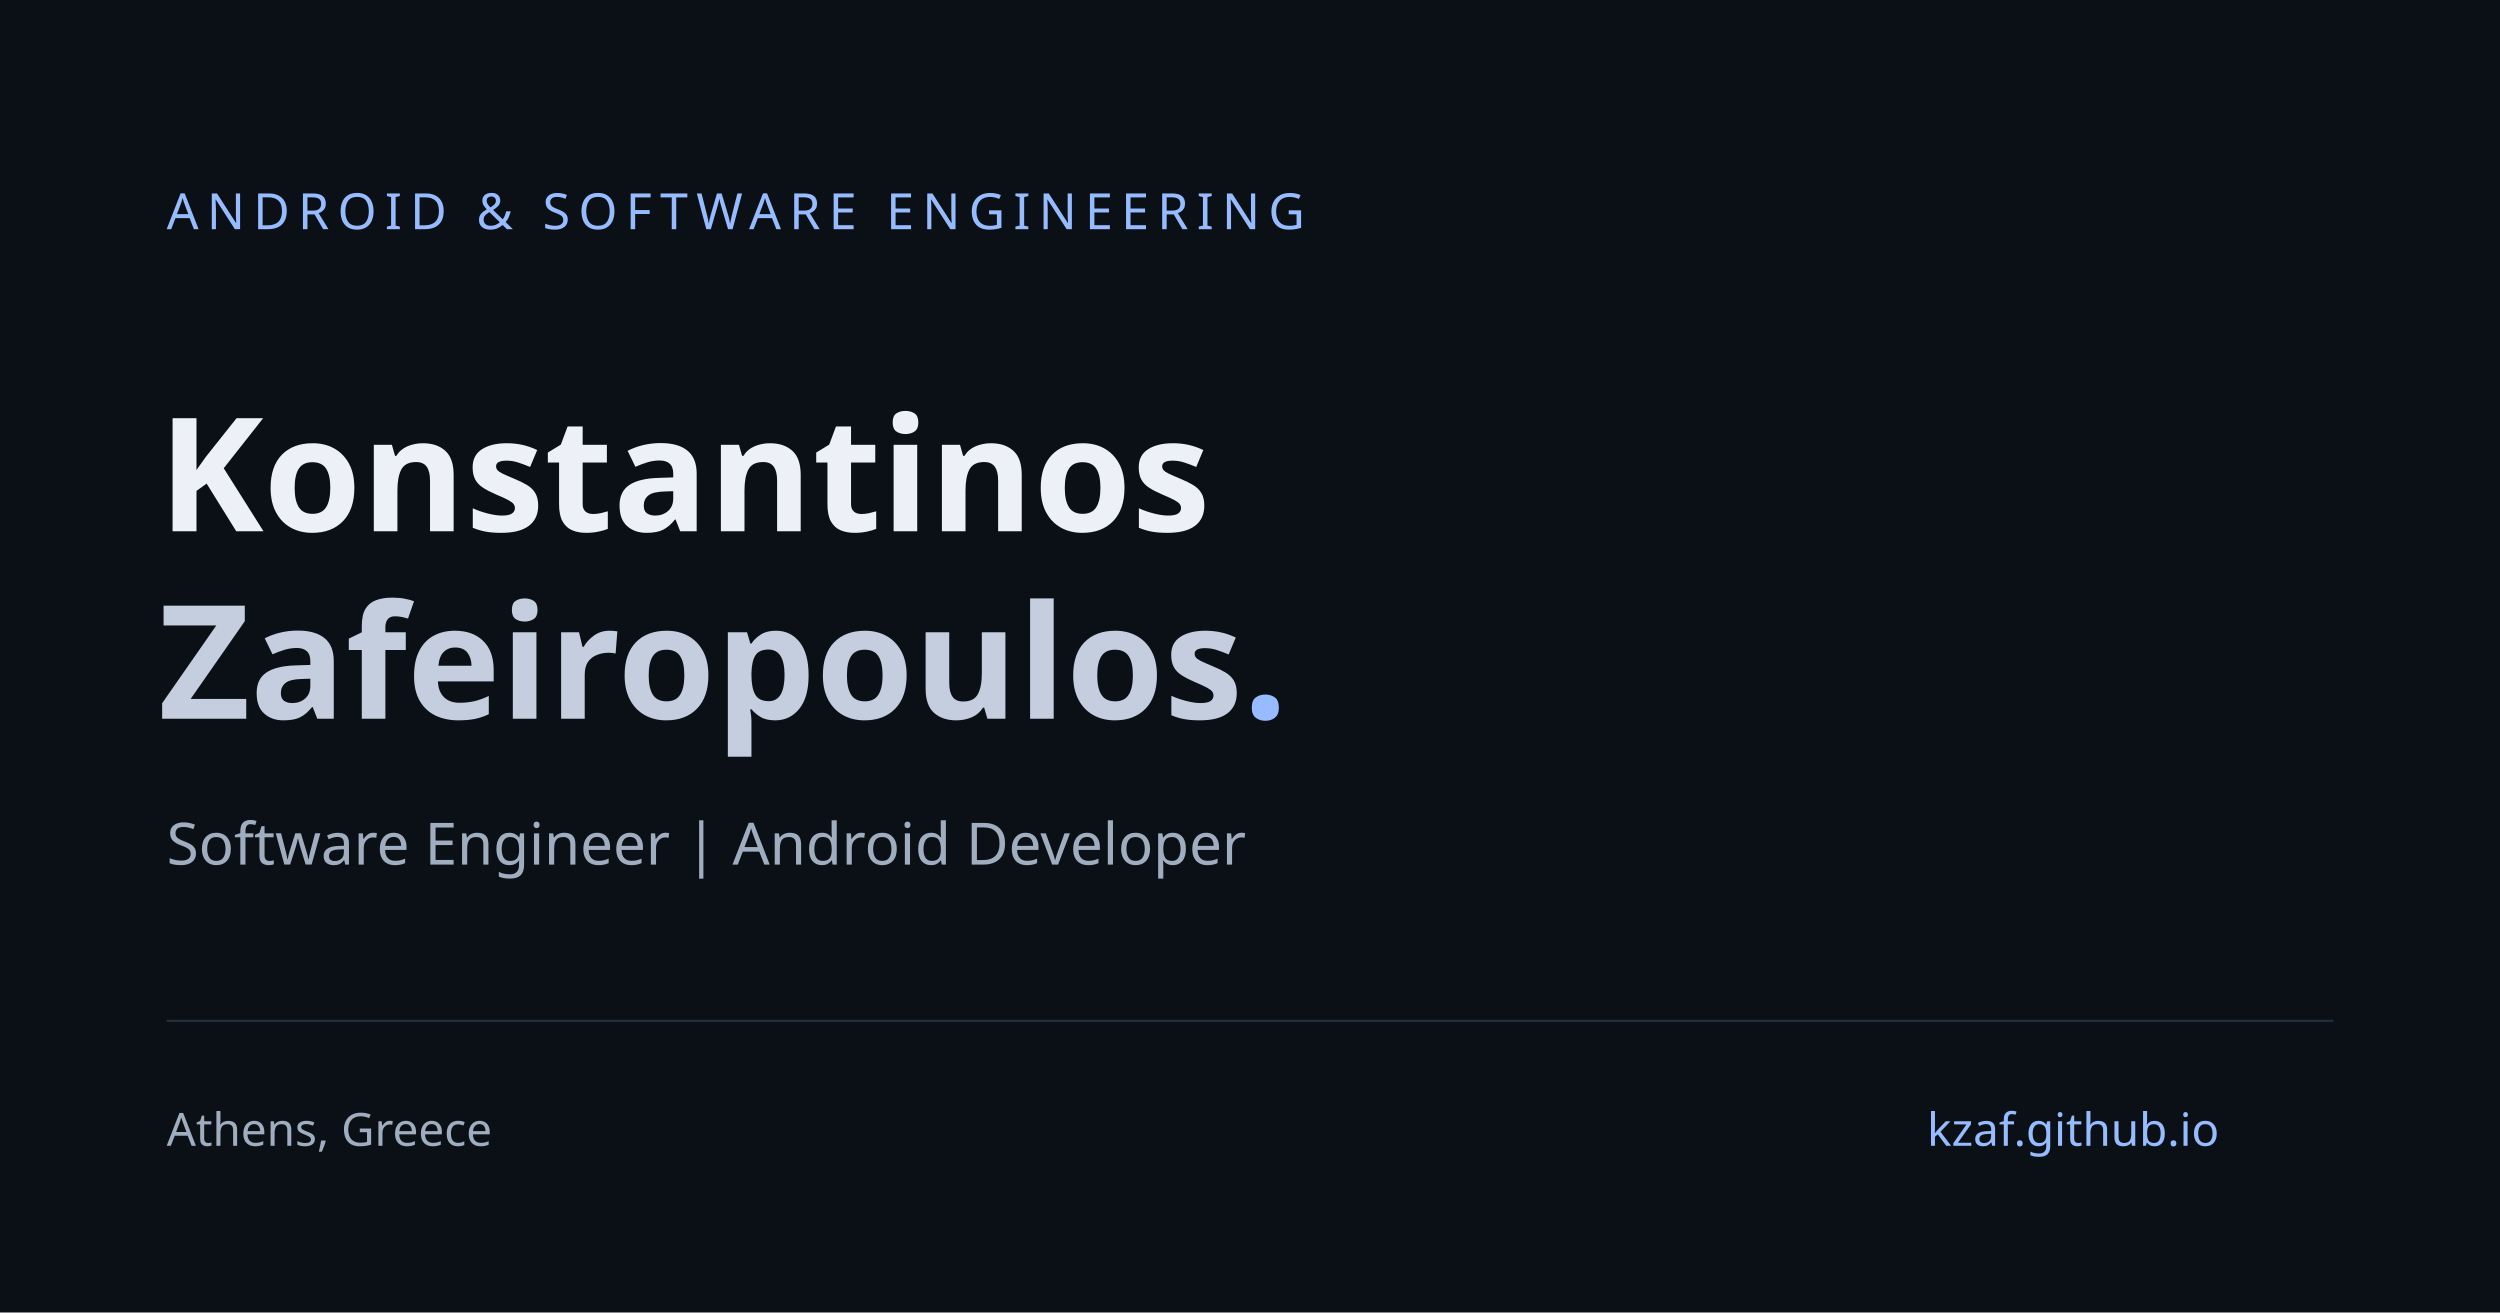
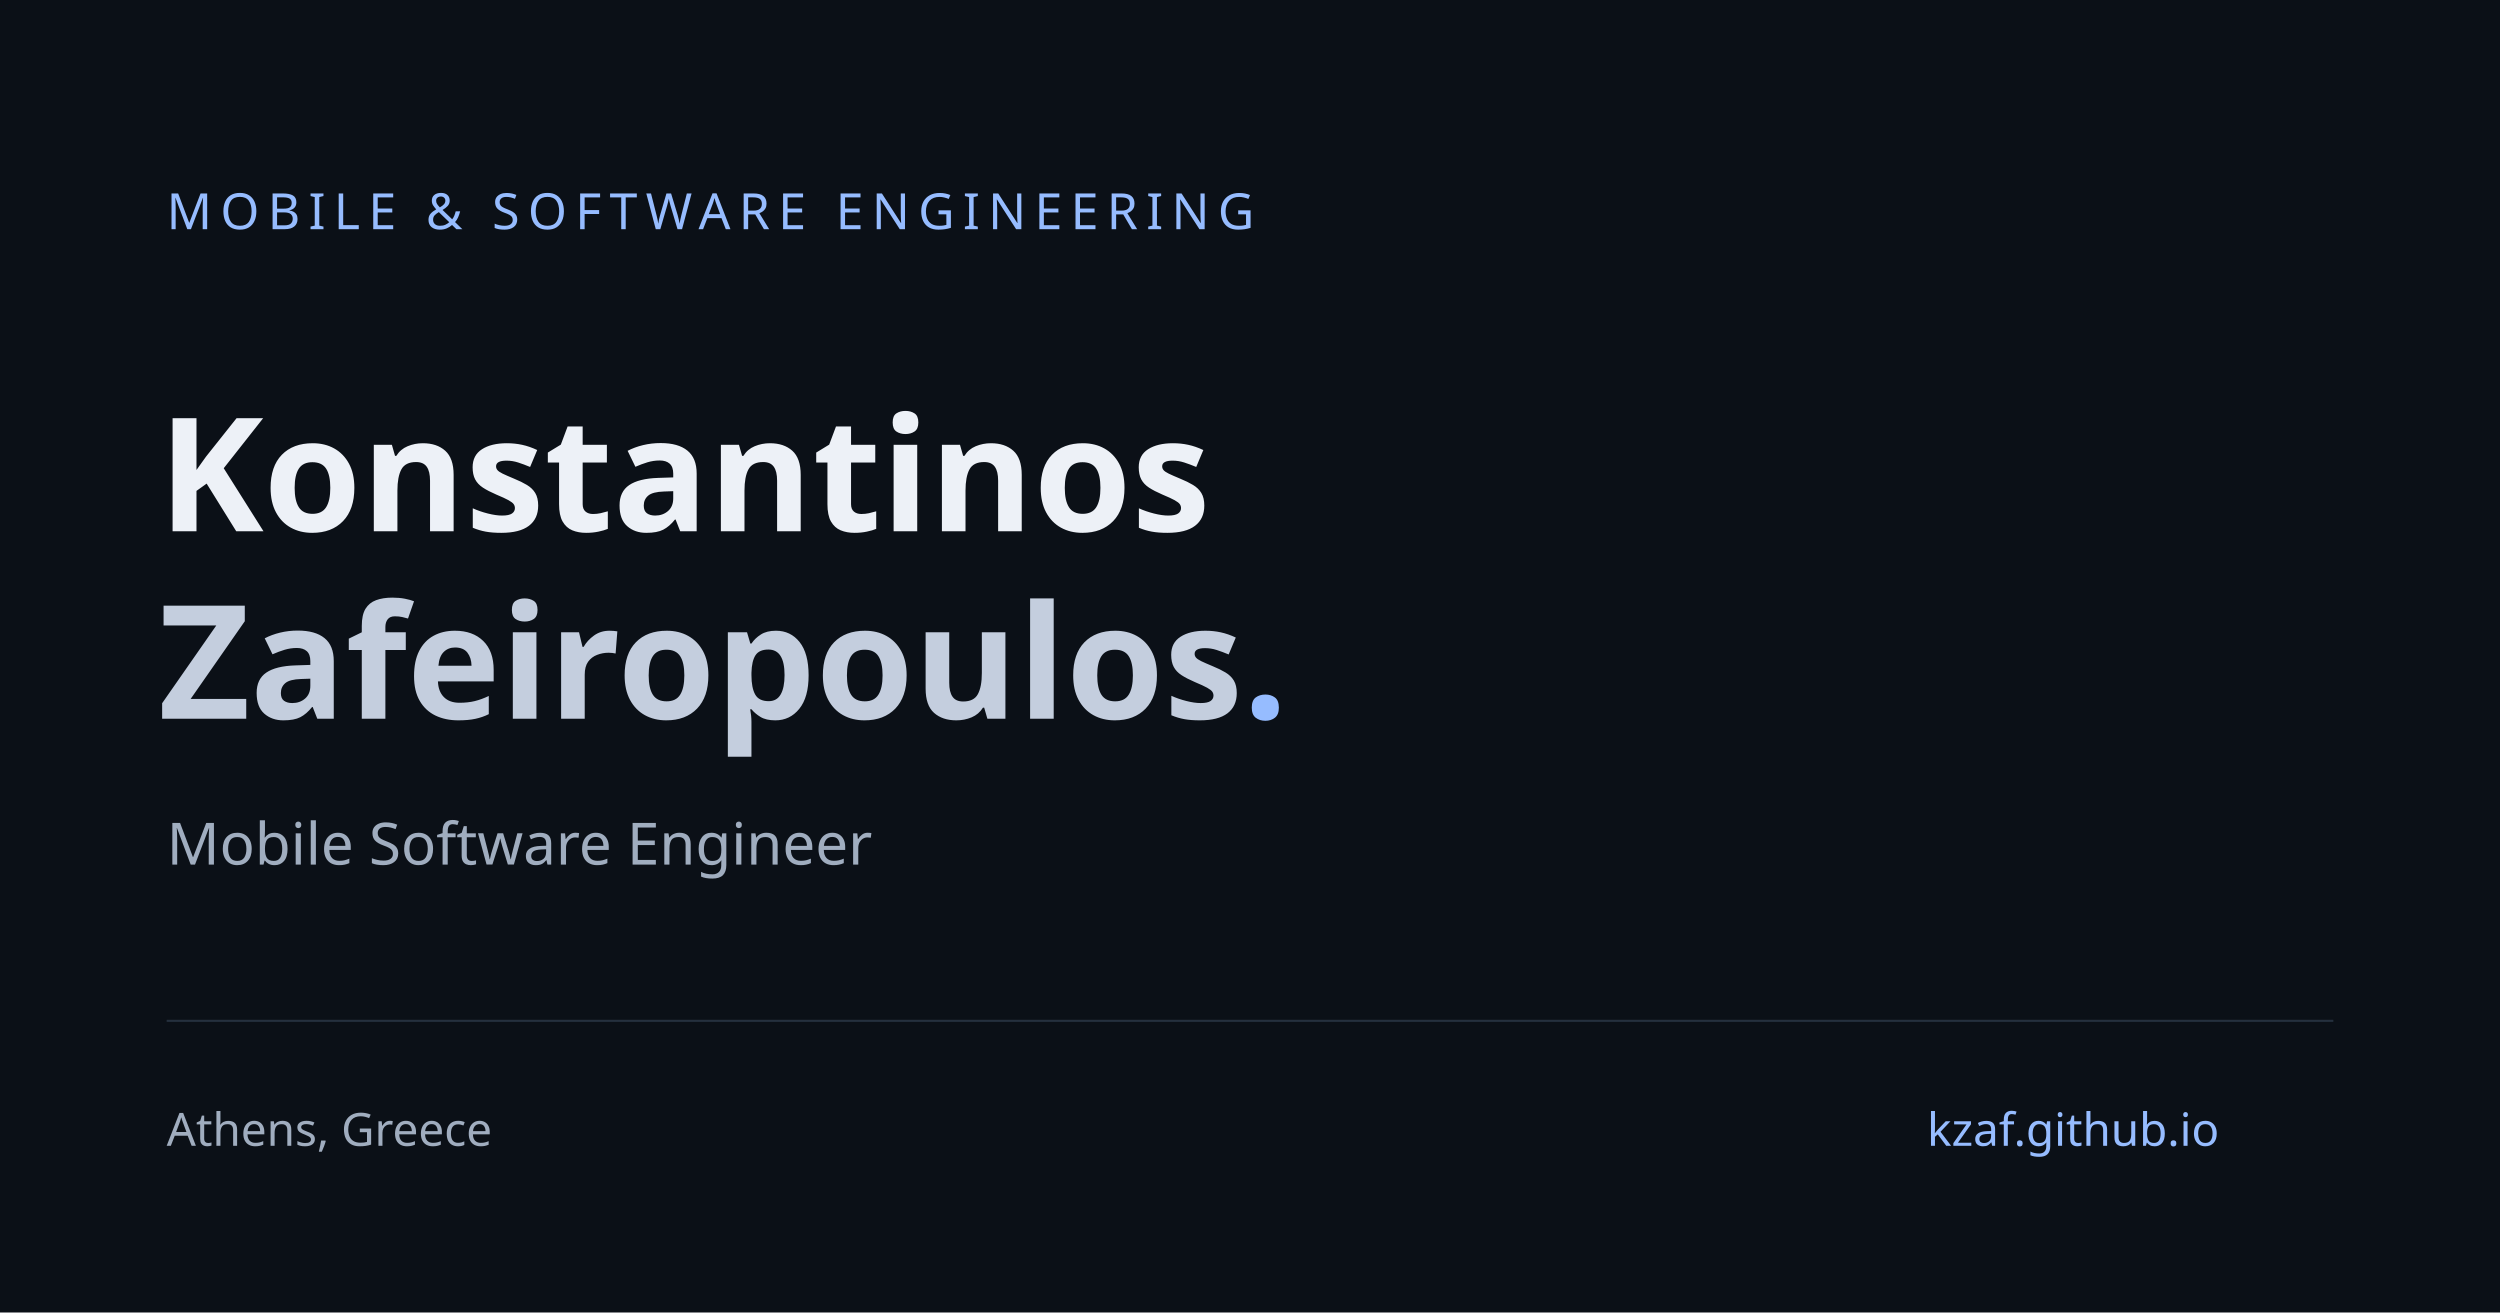
<svg xmlns="http://www.w3.org/2000/svg" width="1200" height="630" viewBox="0 0 1200 630">
  <rect width="1200" height="630" fill="#0b1017" />
  <path d="M80 490H1120" stroke="#25303e" />
-   <text x="80" y="110" font-family="sans-serif" font-size="24" fill="#96bcff" letter-spacing="4">ANDROID &amp; SOFTWARE ENGINEERING</text>
+   <text x="80" y="110" font-family="sans-serif" font-size="24" fill="#96bcff" letter-spacing="4">MOBILE &amp; SOFTWARE ENGINEERING</text>
  <text x="76" y="255" font-family="sans-serif" font-weight="bold" font-size="76" fill="#edf1f7">Konstantinos</text>
  <text x="76" y="345" font-family="sans-serif" font-weight="bold" font-size="76" fill="#c4cede">Zafeiropoulos<tspan fill="#96bcff">.</tspan>
  </text>
-   <text x="80" y="415" font-family="sans-serif" font-size="28" fill="#a0adbf">Software Engineer | Android Developer</text>
+   <text x="80" y="415" font-family="sans-serif" font-size="28" fill="#a0adbf">Mobile Software Engineer</text>
  <text x="80" y="550" font-family="sans-serif" font-size="22" fill="#a0adbf">Athens, Greece</text>
  <text x="925" y="550" font-family="sans-serif" font-size="22" fill="#96bcff">kzaf.github.io</text>
</svg>
